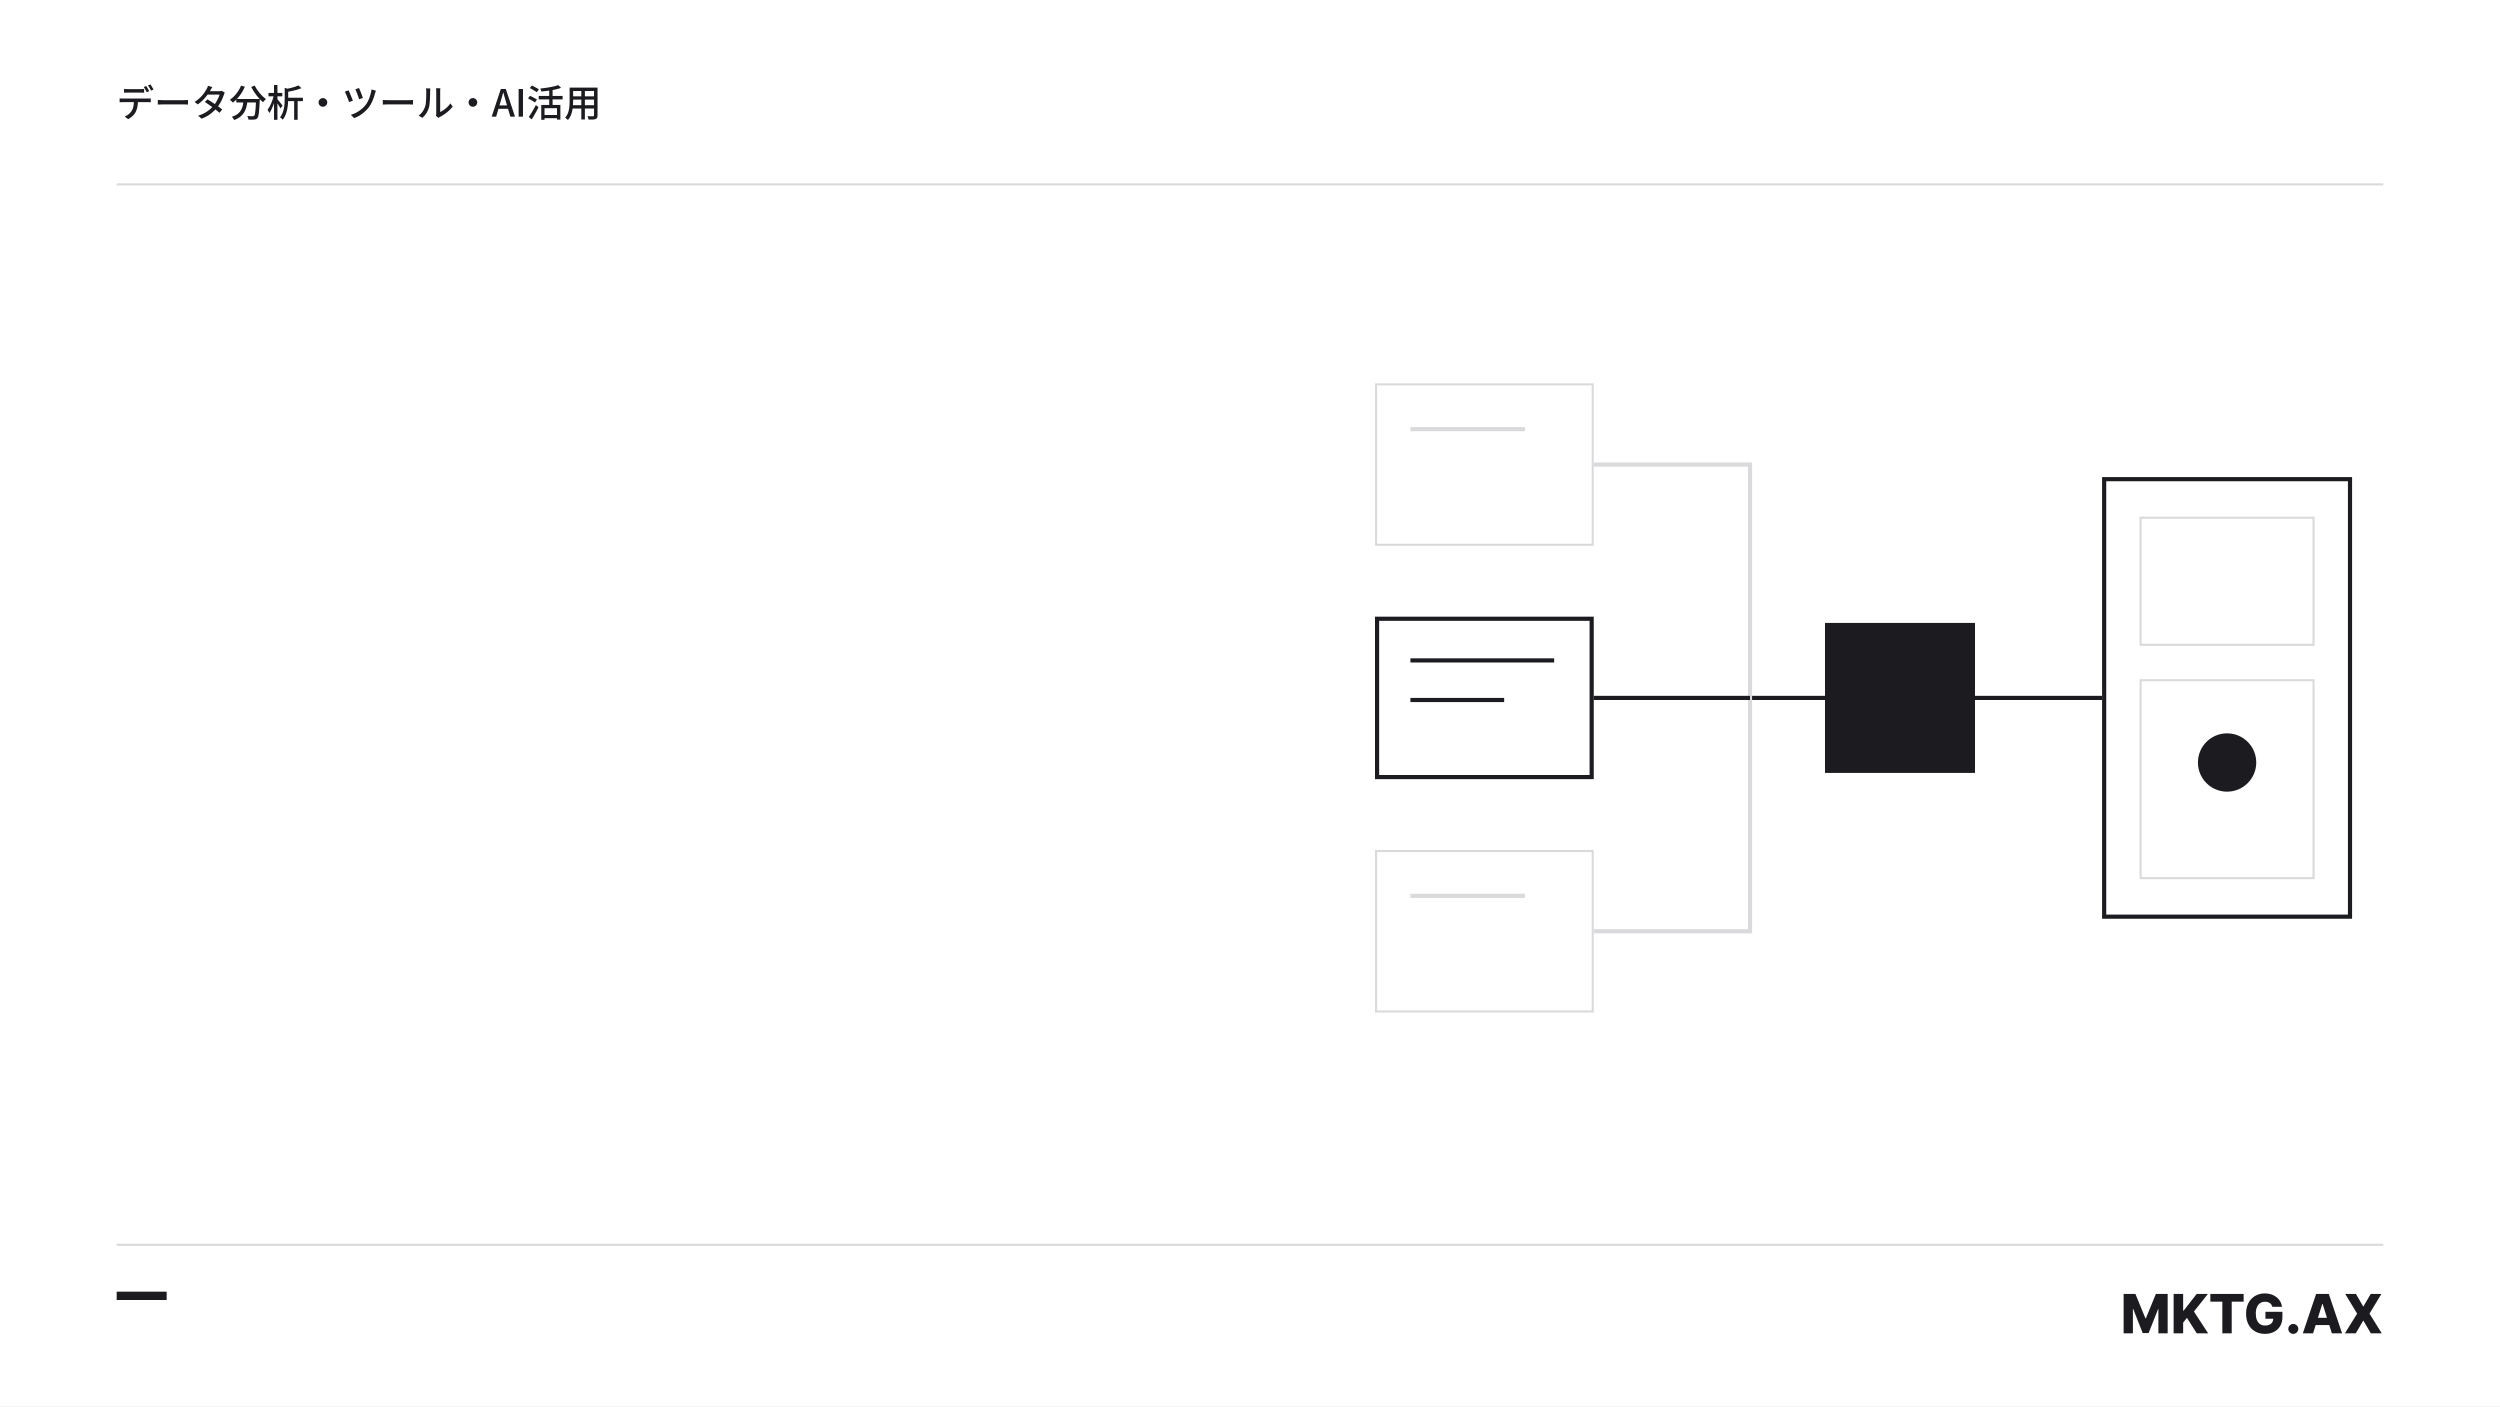
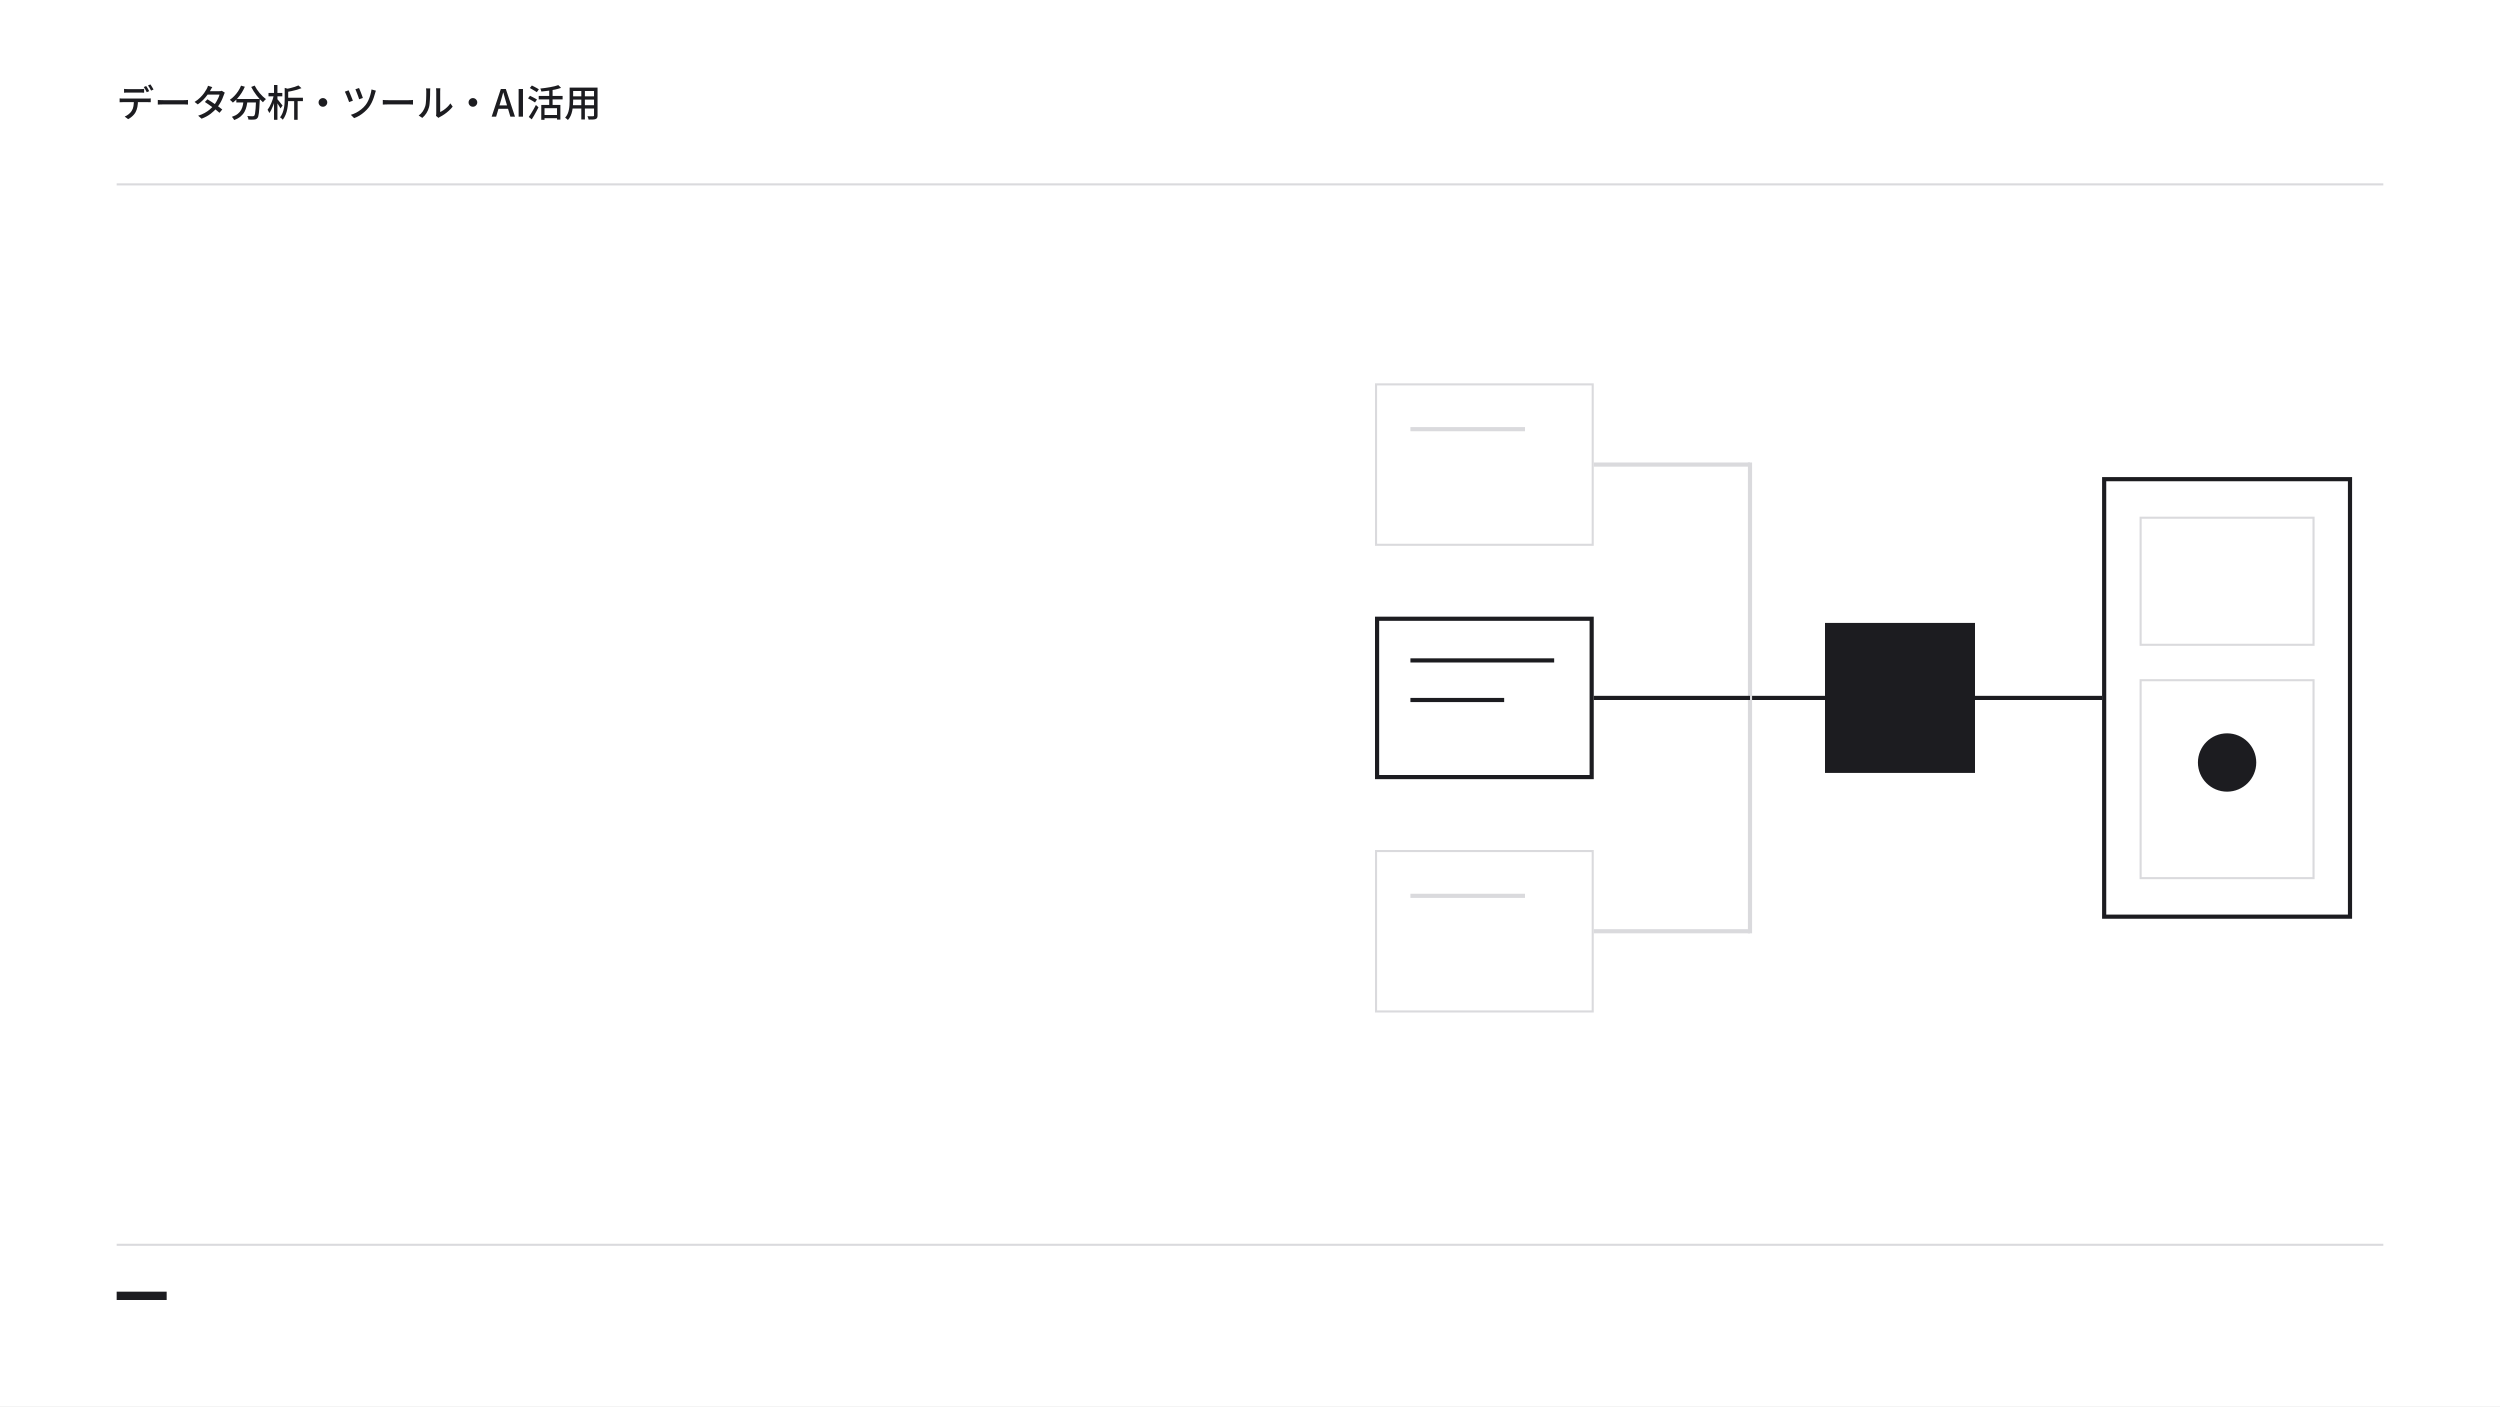
<svg xmlns="http://www.w3.org/2000/svg" width="1200" height="675" viewBox="0 0 1200 675" fill="none">
  <rect width="1200" height="675" fill="white" />
-   <path d="M1019.34 621.091H1025L1029.8 632.798H1030.02L1034.82 621.091H1040.48V640H1036.03V628.385H1035.88L1031.33 639.88H1028.49L1023.95 628.32H1023.79V640H1019.34V621.091ZM1043.34 640V621.091H1047.91V629.087H1048.16L1054.41 621.091H1059.79L1053.09 629.53L1059.91 640H1054.44L1049.73 632.567L1047.91 634.876V640H1043.34ZM1060.97 624.803V621.091H1076.95V624.803H1071.22V640H1066.72V624.803H1060.97ZM1090.73 627.268C1090.63 626.88 1090.47 626.538 1090.27 626.243C1090.07 625.941 1089.82 625.686 1089.52 625.477C1089.23 625.267 1088.89 625.11 1088.51 625.006C1088.13 624.895 1087.71 624.839 1087.25 624.839C1086.33 624.839 1085.54 625.061 1084.87 625.504C1084.21 625.947 1083.69 626.594 1083.33 627.443C1082.96 628.286 1082.78 629.311 1082.78 630.518C1082.78 631.73 1082.96 632.764 1083.31 633.62C1083.66 634.476 1084.17 635.128 1084.83 635.577C1085.5 636.027 1086.3 636.251 1087.25 636.251C1088.09 636.251 1088.8 636.116 1089.38 635.845C1089.96 635.568 1090.4 635.177 1090.71 634.673C1091.01 634.168 1091.16 633.574 1091.16 632.891L1092.01 632.992H1087.41V629.659H1095.56V632.161C1095.56 633.854 1095.2 635.304 1094.48 636.51C1093.77 637.716 1092.78 638.643 1091.53 639.289C1090.28 639.935 1088.84 640.259 1087.22 640.259C1085.41 640.259 1083.83 639.868 1082.46 639.086C1081.09 638.304 1080.03 637.19 1079.27 635.744C1078.5 634.291 1078.12 632.567 1078.12 630.573C1078.12 629.022 1078.35 627.646 1078.81 626.446C1079.27 625.24 1079.92 624.218 1080.74 623.381C1081.57 622.544 1082.53 621.91 1083.62 621.479C1084.72 621.048 1085.9 620.832 1087.16 620.832C1088.26 620.832 1089.27 620.989 1090.22 621.303C1091.16 621.617 1092 622.06 1092.73 622.633C1093.46 623.205 1094.05 623.885 1094.51 624.673C1094.96 625.461 1095.25 626.326 1095.36 627.268H1090.73ZM1100.79 640.268C1100.13 640.268 1099.56 640.034 1099.09 639.566C1098.62 639.098 1098.39 638.532 1098.39 637.867C1098.39 637.215 1098.62 636.658 1099.09 636.196C1099.56 635.728 1100.13 635.494 1100.79 635.494C1101.42 635.494 1101.98 635.728 1102.46 636.196C1102.94 636.658 1103.19 637.215 1103.19 637.867C1103.19 638.31 1103.07 638.714 1102.84 639.077C1102.62 639.44 1102.33 639.729 1101.97 639.945C1101.61 640.16 1101.22 640.268 1100.79 640.268ZM1110.27 640H1105.36L1111.74 621.091H1117.82L1124.2 640H1119.29L1114.85 625.855H1114.7L1110.27 640ZM1109.61 632.558H1119.88V636.03H1109.61V632.558ZM1130.86 621.091L1134.31 627.065H1134.46L1137.95 621.091H1143.07L1137.36 630.545L1143.25 640H1138.01L1134.46 633.962H1134.31L1130.77 640H1125.56L1131.42 630.545L1125.71 621.091H1130.86Z" fill="#1C1C20" />
  <rect x="56" y="620" width="24" height="4" fill="#1C1C20" />
  <rect x="56" y="597" width="1088" height="1" fill="#DADADD" />
  <g clip-path="url(#clip0_8_1552)">
    <rect x="677" y="429" width="55" height="2" fill="#DADADD" />
    <rect x="677" y="335" width="45" height="2" fill="#1C1C20" />
    <rect x="677" y="316" width="69" height="2" fill="#1C1C20" />
    <rect x="677" y="205" width="55" height="2" fill="#DADADD" />
    <circle cx="1069" cy="366" r="13" fill="#1C1C20" stroke="#1C1C20" stroke-width="2" />
    <rect x="1027.5" y="326.5" width="83" height="95" stroke="#DADADD" />
    <rect x="1027.5" y="248.5" width="83" height="61" stroke="#DADADD" />
    <rect x="1010" y="230" width="118" height="210" stroke="#1C1C20" stroke-width="2" />
    <rect x="948" y="334" width="61" height="2" fill="#1C1C20" />
    <rect x="876" y="299" width="72" height="72" fill="#1C1C20" />
    <rect x="840" y="334" width="72" height="2" fill="#1C1C20" />
    <rect x="839" y="222" width="2" height="226" fill="#DADADD" />
    <rect x="765" y="446" width="75" height="2" fill="#DADADD" />
    <rect x="765" y="334" width="75" height="2" fill="#1C1C20" />
    <rect x="765" y="222" width="75" height="2" fill="#DADADD" />
    <rect x="660.5" y="408.5" width="104" height="77" stroke="#DADADD" />
    <rect x="661" y="297" width="103" height="76" stroke="#1C1C20" stroke-width="2" />
    <rect x="660.5" y="184.5" width="104" height="77" stroke="#DADADD" />
  </g>
  <rect x="56" y="88" width="1088" height="1" fill="#DADADD" />
  <path d="M59.546 42.662C59.822 42.698 60.11 42.728 60.41 42.752C60.71 42.764 61.004 42.77 61.292 42.77C61.508 42.77 61.82 42.77 62.228 42.77C62.648 42.77 63.11 42.77 63.614 42.77C64.118 42.77 64.616 42.77 65.108 42.77C65.612 42.77 66.062 42.77 66.458 42.77C66.866 42.77 67.172 42.77 67.376 42.77C67.652 42.77 67.946 42.764 68.258 42.752C68.582 42.728 68.888 42.698 69.176 42.662V44.516C68.888 44.492 68.588 44.474 68.276 44.462C67.964 44.45 67.664 44.444 67.376 44.444C67.172 44.444 66.866 44.444 66.458 44.444C66.062 44.444 65.612 44.444 65.108 44.444C64.616 44.444 64.118 44.444 63.614 44.444C63.11 44.444 62.654 44.444 62.246 44.444C61.838 44.444 61.526 44.444 61.31 44.444C61.01 44.444 60.704 44.45 60.392 44.462C60.08 44.474 59.798 44.492 59.546 44.516V42.662ZM57.422 47.216C57.674 47.24 57.938 47.264 58.214 47.288C58.502 47.3 58.784 47.306 59.06 47.306C59.216 47.306 59.522 47.306 59.978 47.306C60.446 47.306 61.01 47.306 61.67 47.306C62.342 47.306 63.056 47.306 63.812 47.306C64.58 47.306 65.348 47.306 66.116 47.306C66.884 47.306 67.598 47.306 68.258 47.306C68.918 47.306 69.476 47.306 69.932 47.306C70.4 47.306 70.706 47.306 70.85 47.306C71.042 47.306 71.282 47.3 71.57 47.288C71.87 47.276 72.134 47.252 72.362 47.216V49.07C72.146 49.058 71.894 49.052 71.606 49.052C71.33 49.04 71.078 49.034 70.85 49.034C70.706 49.034 70.4 49.034 69.932 49.034C69.476 49.034 68.918 49.034 68.258 49.034C67.598 49.034 66.884 49.034 66.116 49.034C65.348 49.034 64.58 49.034 63.812 49.034C63.056 49.034 62.342 49.034 61.67 49.034C61.01 49.034 60.446 49.034 59.978 49.034C59.522 49.034 59.216 49.034 59.06 49.034C58.796 49.034 58.52 49.04 58.232 49.052C57.944 49.052 57.674 49.064 57.422 49.088V47.216ZM66.224 48.17C66.224 49.322 66.134 50.366 65.954 51.302C65.774 52.238 65.486 53.078 65.09 53.822C64.874 54.23 64.586 54.644 64.226 55.064C63.866 55.472 63.452 55.862 62.984 56.234C62.528 56.606 62.036 56.924 61.508 57.188L59.852 55.964C60.512 55.688 61.142 55.31 61.742 54.83C62.354 54.35 62.834 53.834 63.182 53.282C63.638 52.574 63.932 51.794 64.064 50.942C64.196 50.078 64.268 49.16 64.28 48.188L66.224 48.17ZM70.166 41.294C70.322 41.498 70.49 41.75 70.67 42.05C70.85 42.35 71.024 42.65 71.192 42.95C71.36 43.25 71.504 43.52 71.624 43.76L70.436 44.264C70.256 43.904 70.034 43.484 69.77 43.004C69.506 42.524 69.254 42.116 69.014 41.78L70.166 41.294ZM72.2 40.52C72.368 40.748 72.542 41.012 72.722 41.312C72.914 41.612 73.094 41.912 73.262 42.212C73.442 42.5 73.586 42.752 73.694 42.968L72.524 43.49C72.332 43.106 72.098 42.68 71.822 42.212C71.558 41.744 71.3 41.342 71.048 41.006L72.2 40.52ZM75.746 47.972C75.95 47.984 76.196 48.002 76.484 48.026C76.784 48.038 77.102 48.05 77.438 48.062C77.786 48.074 78.116 48.08 78.428 48.08C78.668 48.08 78.998 48.08 79.418 48.08C79.838 48.08 80.312 48.08 80.84 48.08C81.38 48.08 81.944 48.08 82.532 48.08C83.12 48.08 83.702 48.08 84.278 48.08C84.866 48.08 85.418 48.08 85.934 48.08C86.45 48.08 86.906 48.08 87.302 48.08C87.698 48.08 88.004 48.08 88.22 48.08C88.652 48.08 89.042 48.068 89.39 48.044C89.738 48.008 90.02 47.984 90.236 47.972V50.204C90.032 50.192 89.744 50.174 89.372 50.15C89 50.126 88.616 50.114 88.22 50.114C88.016 50.114 87.71 50.114 87.302 50.114C86.906 50.114 86.45 50.114 85.934 50.114C85.418 50.114 84.866 50.114 84.278 50.114C83.702 50.114 83.12 50.114 82.532 50.114C81.944 50.114 81.38 50.114 80.84 50.114C80.312 50.114 79.838 50.114 79.418 50.114C78.998 50.114 78.668 50.114 78.428 50.114C77.936 50.114 77.444 50.126 76.952 50.15C76.46 50.162 76.058 50.18 75.746 50.204V47.972ZM99.578 47.666C100.142 48.002 100.748 48.38 101.396 48.8C102.044 49.208 102.692 49.64 103.34 50.096C103.988 50.54 104.6 50.972 105.176 51.392C105.764 51.812 106.268 52.202 106.688 52.562L105.356 54.146C104.948 53.774 104.456 53.36 103.88 52.904C103.316 52.448 102.704 51.98 102.044 51.5C101.396 51.02 100.748 50.564 100.1 50.132C99.464 49.688 98.876 49.292 98.336 48.944L99.578 47.666ZM107.912 44.48C107.828 44.624 107.738 44.804 107.642 45.02C107.558 45.224 107.486 45.416 107.426 45.596C107.246 46.172 107 46.808 106.688 47.504C106.388 48.2 106.022 48.908 105.59 49.628C105.17 50.336 104.696 51.02 104.168 51.68C103.34 52.7 102.32 53.678 101.108 54.614C99.908 55.538 98.456 56.324 96.752 56.972L95.114 55.532C96.29 55.172 97.334 54.734 98.246 54.218C99.17 53.702 99.986 53.144 100.694 52.544C101.402 51.932 102.02 51.314 102.548 50.69C102.992 50.162 103.4 49.586 103.772 48.962C104.156 48.338 104.486 47.714 104.762 47.09C105.05 46.466 105.254 45.902 105.374 45.398H98.948L99.632 43.778H105.104C105.356 43.778 105.602 43.76 105.842 43.724C106.082 43.688 106.286 43.64 106.454 43.58L107.912 44.48ZM101.9 41.816C101.72 42.08 101.54 42.368 101.36 42.68C101.192 42.992 101.06 43.238 100.964 43.418C100.58 44.09 100.088 44.828 99.488 45.632C98.9 46.436 98.222 47.228 97.454 48.008C96.686 48.776 95.846 49.478 94.934 50.114L93.404 48.926C94.448 48.278 95.342 47.582 96.086 46.838C96.842 46.094 97.472 45.368 97.976 44.66C98.48 43.952 98.876 43.328 99.164 42.788C99.272 42.608 99.392 42.362 99.524 42.05C99.668 41.726 99.776 41.432 99.848 41.168L101.9 41.816ZM113.438 47.522H123.482V49.178H113.438V47.522ZM122.924 47.522H124.706C124.706 47.522 124.7 47.576 124.688 47.684C124.688 47.78 124.688 47.888 124.688 48.008C124.688 48.128 124.682 48.224 124.67 48.296C124.61 49.676 124.544 50.858 124.472 51.842C124.412 52.826 124.34 53.642 124.256 54.29C124.184 54.938 124.088 55.454 123.968 55.838C123.86 56.21 123.728 56.48 123.572 56.648C123.368 56.912 123.146 57.092 122.906 57.188C122.678 57.296 122.396 57.362 122.06 57.386C121.76 57.422 121.352 57.44 120.836 57.44C120.332 57.44 119.804 57.428 119.252 57.404C119.24 57.14 119.18 56.846 119.072 56.522C118.976 56.21 118.85 55.928 118.694 55.676C119.246 55.724 119.756 55.76 120.224 55.784C120.704 55.796 121.052 55.802 121.268 55.802C121.448 55.802 121.592 55.784 121.7 55.748C121.82 55.712 121.928 55.646 122.024 55.55C122.18 55.394 122.312 55.046 122.42 54.506C122.528 53.954 122.618 53.138 122.69 52.058C122.774 50.978 122.852 49.574 122.924 47.846V47.522ZM115.706 41.114L117.524 41.636C117.08 42.668 116.558 43.658 115.958 44.606C115.358 45.542 114.704 46.406 113.996 47.198C113.288 47.99 112.55 48.674 111.782 49.25C111.686 49.13 111.548 48.986 111.368 48.818C111.188 48.638 111.002 48.464 110.81 48.296C110.618 48.128 110.456 47.996 110.324 47.9C111.08 47.396 111.794 46.79 112.466 46.082C113.15 45.374 113.768 44.6 114.32 43.76C114.884 42.908 115.346 42.026 115.706 41.114ZM122.24 41.078C122.528 41.666 122.876 42.266 123.284 42.878C123.704 43.49 124.154 44.09 124.634 44.678C125.126 45.254 125.63 45.794 126.146 46.298C126.662 46.79 127.166 47.216 127.658 47.576C127.514 47.696 127.346 47.846 127.154 48.026C126.974 48.206 126.8 48.392 126.632 48.584C126.464 48.764 126.326 48.932 126.218 49.088C125.726 48.656 125.216 48.164 124.688 47.612C124.172 47.048 123.662 46.442 123.158 45.794C122.666 45.146 122.198 44.48 121.754 43.796C121.322 43.1 120.932 42.416 120.584 41.744L122.24 41.078ZM116.966 48.008H118.82C118.724 49.004 118.574 49.976 118.37 50.924C118.166 51.86 117.842 52.748 117.398 53.588C116.954 54.428 116.33 55.19 115.526 55.874C114.734 56.558 113.69 57.14 112.394 57.62C112.322 57.464 112.226 57.29 112.106 57.098C111.986 56.906 111.854 56.72 111.71 56.54C111.566 56.36 111.422 56.21 111.278 56.09C112.478 55.694 113.432 55.208 114.14 54.632C114.86 54.056 115.406 53.414 115.778 52.706C116.162 51.986 116.432 51.23 116.588 50.438C116.756 49.646 116.882 48.836 116.966 48.008ZM137.54 46.928H145.406V48.548H137.54V46.928ZM136.658 42.176L138.728 42.788C138.716 42.92 138.584 43.01 138.332 43.058V47.342C138.332 48.062 138.302 48.854 138.242 49.718C138.182 50.582 138.062 51.47 137.882 52.382C137.714 53.282 137.456 54.17 137.108 55.046C136.76 55.922 136.304 56.732 135.74 57.476C135.656 57.344 135.536 57.206 135.38 57.062C135.224 56.918 135.062 56.78 134.894 56.648C134.726 56.516 134.57 56.414 134.426 56.342C134.93 55.682 135.332 54.968 135.632 54.2C135.932 53.432 136.154 52.652 136.298 51.86C136.454 51.056 136.55 50.27 136.586 49.502C136.634 48.734 136.658 48.008 136.658 47.324V42.176ZM143.246 41.006L144.704 42.32C144.044 42.596 143.312 42.854 142.508 43.094C141.704 43.322 140.876 43.526 140.024 43.706C139.184 43.886 138.368 44.042 137.576 44.174C137.54 43.982 137.462 43.748 137.342 43.472C137.234 43.196 137.126 42.968 137.018 42.788C137.762 42.644 138.518 42.482 139.286 42.302C140.066 42.11 140.798 41.906 141.482 41.69C142.166 41.462 142.754 41.234 143.246 41.006ZM141.194 47.45H142.868V57.512H141.194V47.45ZM128.882 44.606H135.506V46.226H128.882V44.606ZM131.528 40.808H133.166V57.494H131.528V40.808ZM131.456 45.65L132.5 46.01C132.356 46.742 132.17 47.492 131.942 48.26C131.714 49.028 131.456 49.784 131.168 50.528C130.892 51.272 130.592 51.968 130.268 52.616C129.956 53.252 129.626 53.798 129.278 54.254C129.182 54.026 129.05 53.762 128.882 53.462C128.714 53.162 128.564 52.904 128.432 52.688C128.744 52.292 129.05 51.824 129.35 51.284C129.662 50.732 129.95 50.138 130.214 49.502C130.49 48.866 130.73 48.224 130.934 47.576C131.15 46.916 131.324 46.274 131.456 45.65ZM133.022 47.468C133.142 47.588 133.322 47.798 133.562 48.098C133.814 48.398 134.078 48.722 134.354 49.07C134.642 49.418 134.9 49.742 135.128 50.042C135.368 50.342 135.536 50.558 135.632 50.69L134.624 52.04C134.504 51.788 134.336 51.494 134.12 51.158C133.916 50.81 133.694 50.45 133.454 50.078C133.214 49.706 132.986 49.358 132.77 49.034C132.554 48.71 132.368 48.446 132.212 48.242L133.022 47.468ZM155 47.072C155.384 47.072 155.732 47.168 156.044 47.36C156.356 47.552 156.608 47.804 156.8 48.116C156.992 48.416 157.088 48.764 157.088 49.16C157.088 49.532 156.992 49.88 156.8 50.204C156.608 50.516 156.356 50.768 156.044 50.96C155.744 51.152 155.396 51.248 155 51.248C154.628 51.248 154.28 51.158 153.956 50.978C153.644 50.786 153.392 50.534 153.2 50.222C153.008 49.898 152.912 49.544 152.912 49.16C152.912 48.776 153.002 48.428 153.182 48.116C153.374 47.804 153.626 47.552 153.938 47.36C154.262 47.168 154.616 47.072 155 47.072ZM172.334 42.248C172.442 42.464 172.58 42.782 172.748 43.202C172.928 43.622 173.108 44.078 173.288 44.57C173.48 45.05 173.654 45.512 173.81 45.956C173.966 46.4 174.086 46.754 174.17 47.018L172.388 47.648C172.316 47.372 172.202 47.018 172.046 46.586C171.89 46.154 171.722 45.698 171.542 45.218C171.374 44.738 171.2 44.288 171.02 43.868C170.852 43.436 170.708 43.094 170.588 42.842L172.334 42.248ZM180.434 43.526C180.362 43.706 180.29 43.91 180.218 44.138C180.146 44.354 180.092 44.546 180.056 44.714C179.876 45.422 179.642 46.178 179.354 46.982C179.078 47.774 178.748 48.56 178.364 49.34C177.98 50.108 177.542 50.822 177.05 51.482C176.426 52.298 175.724 53.042 174.944 53.714C174.176 54.386 173.372 54.98 172.532 55.496C171.692 56 170.84 56.402 169.976 56.702L168.41 55.118C169.25 54.866 170.096 54.524 170.948 54.092C171.8 53.648 172.616 53.114 173.396 52.49C174.188 51.866 174.884 51.17 175.484 50.402C175.952 49.802 176.378 49.094 176.762 48.278C177.146 47.462 177.47 46.592 177.734 45.668C178.01 44.744 178.208 43.832 178.328 42.932L180.434 43.526ZM167.33 43.346C167.45 43.61 167.606 43.958 167.798 44.39C167.99 44.822 168.182 45.29 168.374 45.794C168.578 46.286 168.77 46.76 168.95 47.216C169.13 47.66 169.274 48.032 169.382 48.332L167.564 48.998C167.492 48.77 167.39 48.482 167.258 48.134C167.138 47.774 166.994 47.396 166.826 47C166.67 46.592 166.508 46.19 166.34 45.794C166.172 45.398 166.016 45.044 165.872 44.732C165.728 44.408 165.614 44.162 165.53 43.994L167.33 43.346ZM183.746 47.972C183.95 47.984 184.196 48.002 184.484 48.026C184.784 48.038 185.102 48.05 185.438 48.062C185.786 48.074 186.116 48.08 186.428 48.08C186.668 48.08 186.998 48.08 187.418 48.08C187.838 48.08 188.312 48.08 188.84 48.08C189.38 48.08 189.944 48.08 190.532 48.08C191.12 48.08 191.702 48.08 192.278 48.08C192.866 48.08 193.418 48.08 193.934 48.08C194.45 48.08 194.906 48.08 195.302 48.08C195.698 48.08 196.004 48.08 196.22 48.08C196.652 48.08 197.042 48.068 197.39 48.044C197.738 48.008 198.02 47.984 198.236 47.972V50.204C198.032 50.192 197.744 50.174 197.372 50.15C197 50.126 196.616 50.114 196.22 50.114C196.016 50.114 195.71 50.114 195.302 50.114C194.906 50.114 194.45 50.114 193.934 50.114C193.418 50.114 192.866 50.114 192.278 50.114C191.702 50.114 191.12 50.114 190.532 50.114C189.944 50.114 189.38 50.114 188.84 50.114C188.312 50.114 187.838 50.114 187.418 50.114C186.998 50.114 186.668 50.114 186.428 50.114C185.936 50.114 185.444 50.126 184.952 50.15C184.46 50.162 184.058 50.18 183.746 50.204V47.972ZM209.27 55.604C209.306 55.448 209.336 55.274 209.36 55.082C209.384 54.878 209.396 54.674 209.396 54.47C209.396 54.338 209.396 54.074 209.396 53.678C209.396 53.27 209.396 52.778 209.396 52.202C209.396 51.614 209.396 50.984 209.396 50.312C209.396 49.628 209.396 48.944 209.396 48.26C209.396 47.564 209.396 46.916 209.396 46.316C209.396 45.716 209.396 45.194 209.396 44.75C209.396 44.306 209.396 43.994 209.396 43.814C209.396 43.442 209.378 43.124 209.342 42.86C209.306 42.596 209.288 42.434 209.288 42.374H211.376C211.376 42.434 211.358 42.596 211.322 42.86C211.298 43.124 211.286 43.442 211.286 43.814C211.286 43.994 211.286 44.294 211.286 44.714C211.286 45.134 211.286 45.632 211.286 46.208C211.286 46.772 211.286 47.378 211.286 48.026C211.286 48.662 211.286 49.298 211.286 49.934C211.286 50.558 211.286 51.14 211.286 51.68C211.286 52.22 211.286 52.676 211.286 53.048C211.286 53.42 211.286 53.66 211.286 53.768C211.814 53.528 212.372 53.21 212.96 52.814C213.548 52.406 214.124 51.932 214.688 51.392C215.252 50.852 215.75 50.264 216.182 49.628L217.28 51.176C216.764 51.86 216.158 52.514 215.462 53.138C214.778 53.762 214.058 54.332 213.302 54.848C212.558 55.364 211.838 55.796 211.142 56.144C210.974 56.228 210.836 56.306 210.728 56.378C210.62 56.462 210.53 56.534 210.458 56.594L209.27 55.604ZM200.972 55.442C201.752 54.902 202.4 54.248 202.916 53.48C203.432 52.7 203.822 51.896 204.086 51.068C204.218 50.672 204.32 50.174 204.392 49.574C204.464 48.974 204.512 48.338 204.536 47.666C204.572 46.982 204.59 46.31 204.59 45.65C204.602 44.99 204.608 44.402 204.608 43.886C204.608 43.574 204.596 43.304 204.572 43.076C204.548 42.848 204.512 42.632 204.464 42.428H206.552C206.552 42.476 206.54 42.578 206.516 42.734C206.504 42.878 206.492 43.052 206.48 43.256C206.468 43.448 206.462 43.652 206.462 43.868C206.462 44.384 206.456 44.99 206.444 45.686C206.432 46.37 206.402 47.078 206.354 47.81C206.318 48.542 206.264 49.238 206.192 49.898C206.132 50.558 206.036 51.11 205.904 51.554C205.64 52.538 205.232 53.462 204.68 54.326C204.128 55.19 203.468 55.946 202.7 56.594L200.972 55.442ZM227 47.072C227.384 47.072 227.732 47.168 228.044 47.36C228.356 47.552 228.608 47.804 228.8 48.116C228.992 48.416 229.088 48.764 229.088 49.16C229.088 49.532 228.992 49.88 228.8 50.204C228.608 50.516 228.356 50.768 228.044 50.96C227.744 51.152 227.396 51.248 227 51.248C226.628 51.248 226.28 51.158 225.956 50.978C225.644 50.786 225.392 50.534 225.2 50.222C225.008 49.898 224.912 49.544 224.912 49.16C224.912 48.776 225.002 48.428 225.182 48.116C225.374 47.804 225.626 47.552 225.938 47.36C226.262 47.168 226.616 47.072 227 47.072ZM236 56L240.392 42.734H242.804L247.196 56H244.982L242.84 48.8C242.624 48.08 242.414 47.354 242.21 46.622C242.006 45.878 241.802 45.134 241.598 44.39H241.526C241.334 45.146 241.13 45.89 240.914 46.622C240.71 47.354 240.5 48.08 240.284 48.8L238.142 56H236ZM238.484 52.238V50.582H244.676V52.238H238.484ZM248.943 56V42.734H251.031V56H248.943ZM259.808 50.384H268.988V57.422H267.368V51.932H261.374V57.494H259.808V50.384ZM267.998 40.844L269.312 42.176C268.472 42.476 267.518 42.746 266.45 42.986C265.394 43.214 264.296 43.406 263.156 43.562C262.016 43.718 260.918 43.844 259.862 43.94C259.826 43.736 259.754 43.49 259.646 43.202C259.55 42.914 259.454 42.68 259.358 42.5C260.138 42.416 260.93 42.32 261.734 42.212C262.538 42.092 263.324 41.966 264.092 41.834C264.86 41.69 265.574 41.54 266.234 41.384C266.906 41.216 267.494 41.036 267.998 40.844ZM263.624 42.608H265.244V51.284H263.624V42.608ZM258.584 46.064H270.05V47.702H258.584V46.064ZM260.906 55.19H268.07V56.738H260.906V55.19ZM254.318 42.248L255.29 41.042C255.638 41.198 256.022 41.39 256.442 41.618C256.874 41.846 257.288 42.068 257.684 42.284C258.08 42.5 258.404 42.698 258.656 42.878L257.666 44.246C257.414 44.066 257.096 43.862 256.712 43.634C256.328 43.394 255.926 43.154 255.506 42.914C255.086 42.662 254.69 42.44 254.318 42.248ZM253.454 47.216L254.39 45.974C254.738 46.13 255.122 46.322 255.542 46.55C255.962 46.766 256.37 46.982 256.766 47.198C257.174 47.402 257.504 47.594 257.756 47.774L256.802 49.178C256.562 48.998 256.244 48.794 255.848 48.566C255.464 48.338 255.056 48.104 254.624 47.864C254.204 47.624 253.814 47.408 253.454 47.216ZM253.814 56.144C254.138 55.688 254.498 55.142 254.894 54.506C255.29 53.87 255.692 53.198 256.1 52.49C256.508 51.77 256.886 51.068 257.234 50.384L258.476 51.518C258.164 52.142 257.822 52.796 257.45 53.48C257.09 54.152 256.724 54.812 256.352 55.46C255.98 56.108 255.608 56.72 255.236 57.296L253.814 56.144ZM274.388 42.05H285.782V43.67H274.388V42.05ZM274.388 46.226H285.782V47.81H274.388V46.226ZM274.316 50.492H285.836V52.112H274.316V50.492ZM273.416 42.05H275.108V48.548C275.108 49.244 275.072 49.994 275 50.798C274.94 51.602 274.826 52.418 274.658 53.246C274.49 54.062 274.238 54.848 273.902 55.604C273.578 56.348 273.14 57.02 272.588 57.62C272.504 57.5 272.378 57.368 272.21 57.224C272.054 57.08 271.886 56.942 271.706 56.81C271.538 56.678 271.388 56.576 271.256 56.504C271.76 55.94 272.156 55.334 272.444 54.686C272.732 54.026 272.942 53.348 273.074 52.652C273.218 51.944 273.308 51.242 273.344 50.546C273.392 49.838 273.416 49.166 273.416 48.53V42.05ZM285.134 42.05H286.826V55.37C286.826 55.862 286.76 56.24 286.628 56.504C286.496 56.78 286.268 56.99 285.944 57.134C285.62 57.266 285.182 57.344 284.63 57.368C284.078 57.404 283.376 57.416 282.524 57.404C282.5 57.188 282.428 56.918 282.308 56.594C282.2 56.27 282.086 55.994 281.966 55.766C282.35 55.79 282.728 55.808 283.1 55.82C283.472 55.82 283.796 55.82 284.072 55.82C284.36 55.808 284.558 55.802 284.666 55.802C284.846 55.802 284.966 55.772 285.026 55.712C285.098 55.64 285.134 55.52 285.134 55.352V42.05ZM279.032 42.68H280.742V57.332H279.032V42.68Z" fill="#1C1C20" />
  <defs>
    <clipPath id="clip0_8_1552">
      <rect width="500" height="400" fill="#1C1C20" transform="translate(644 136)" />
    </clipPath>
  </defs>
</svg>
